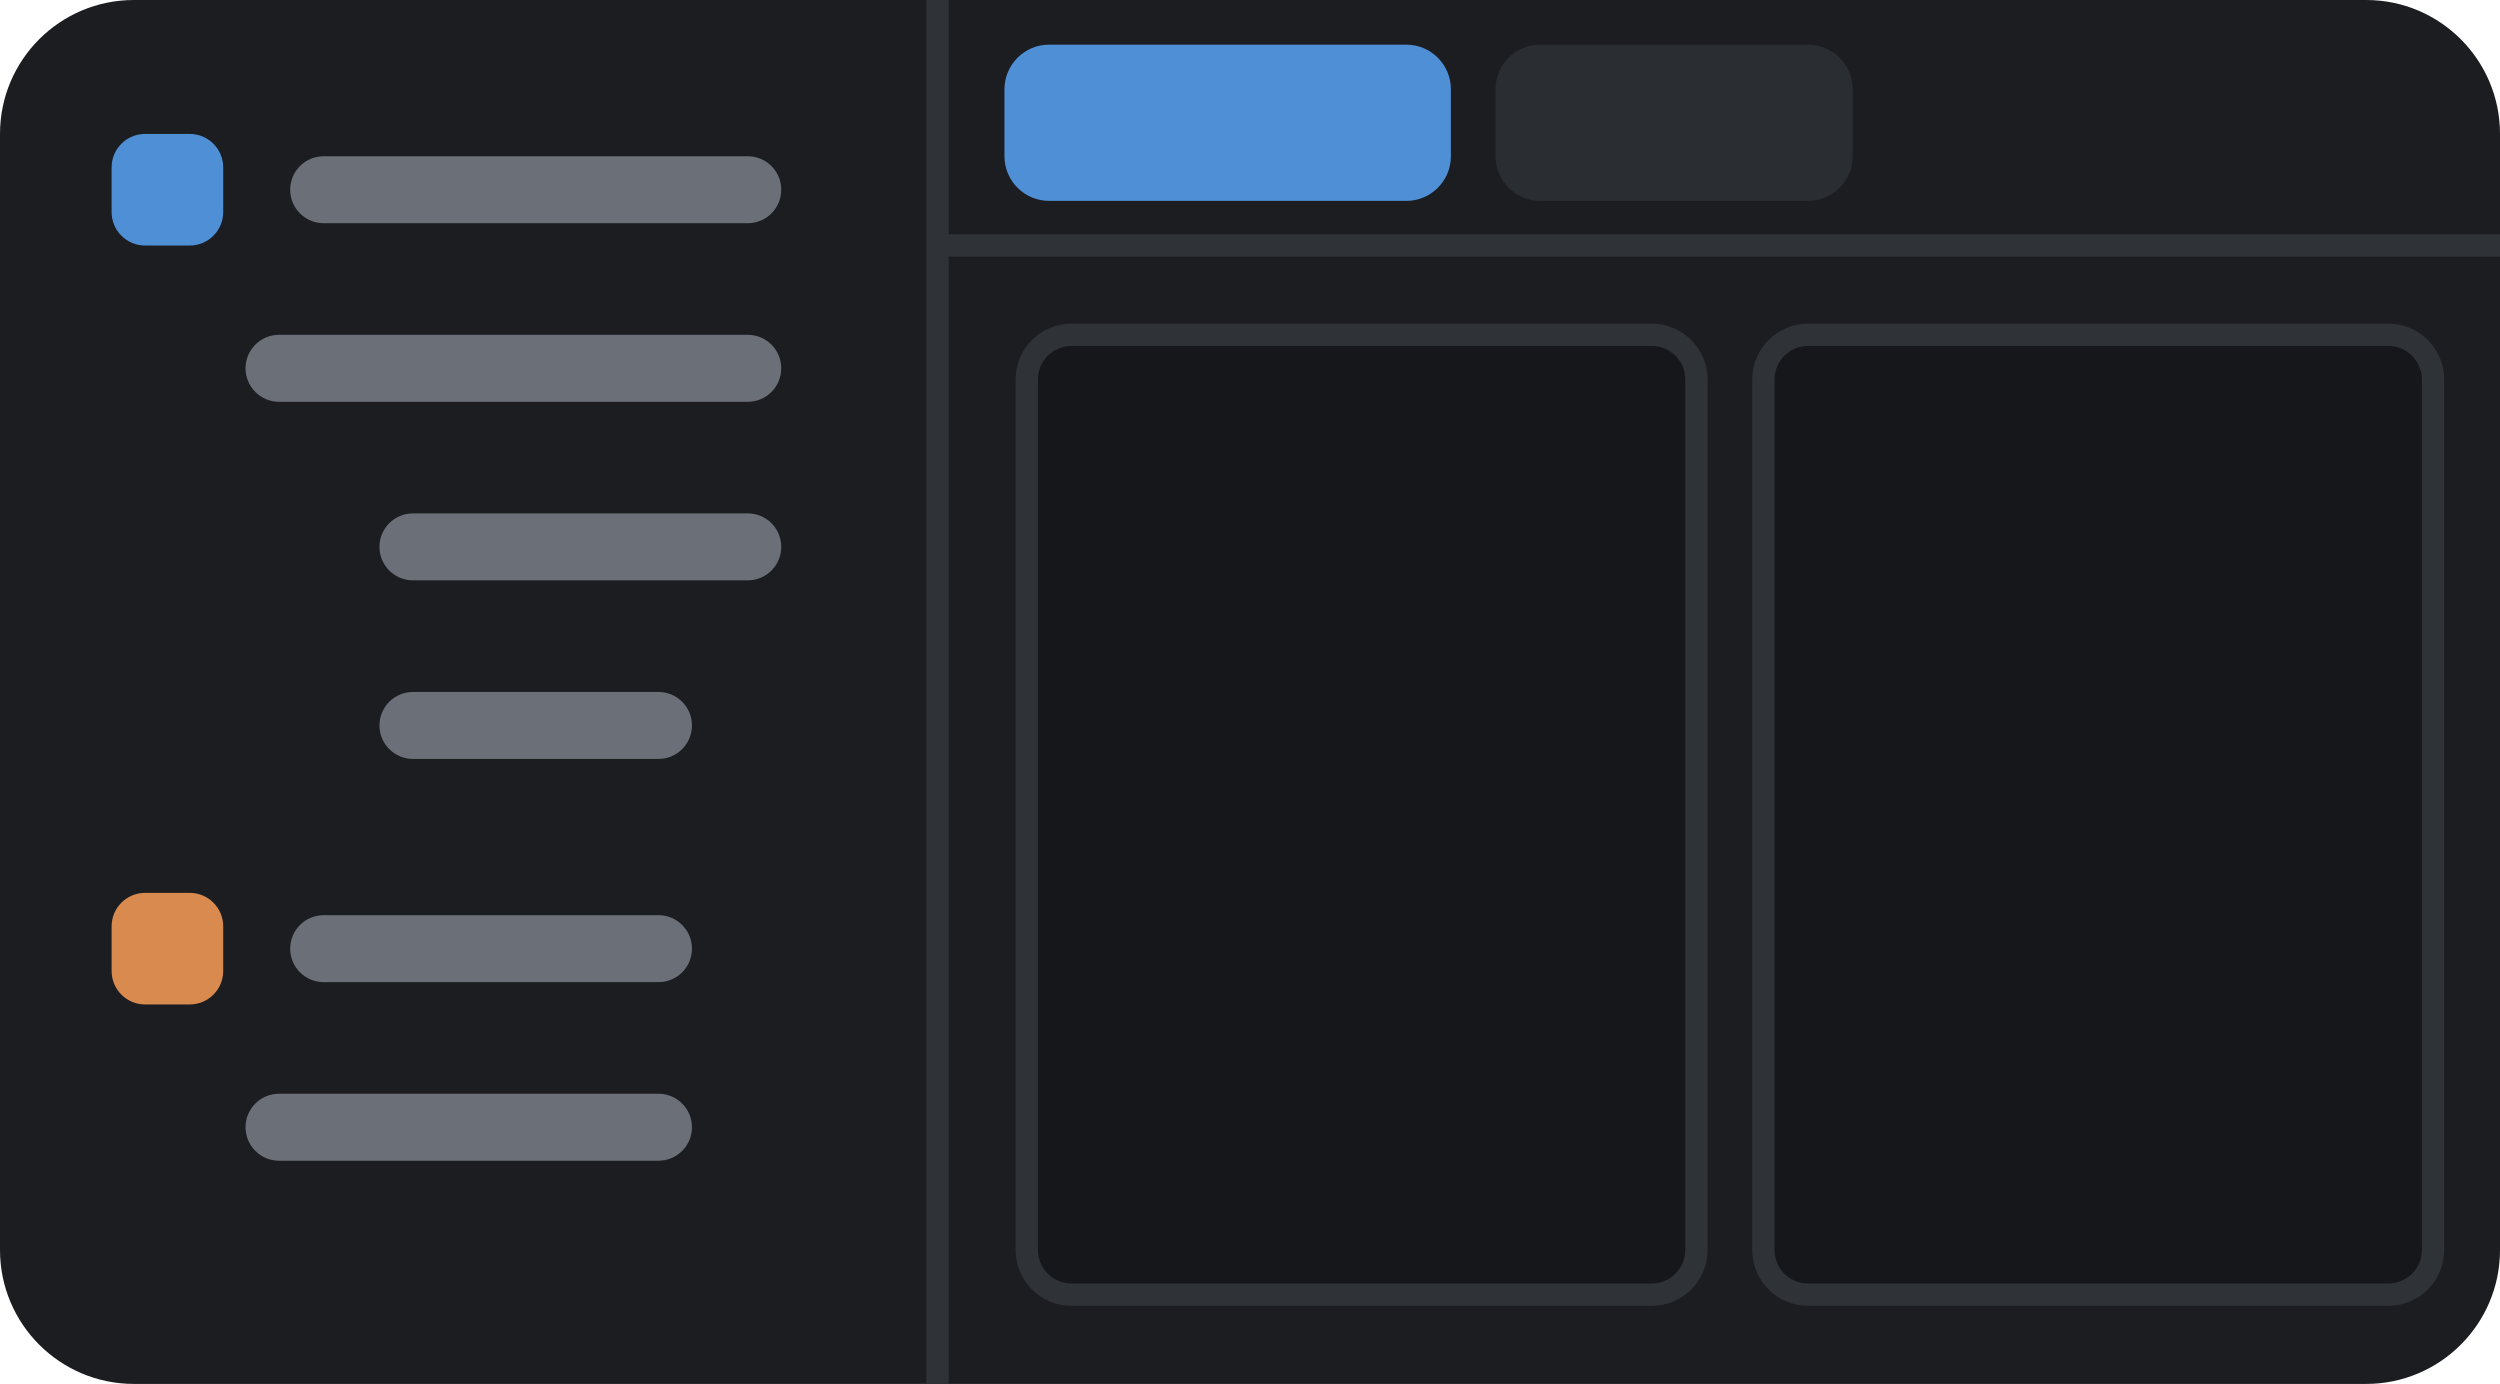
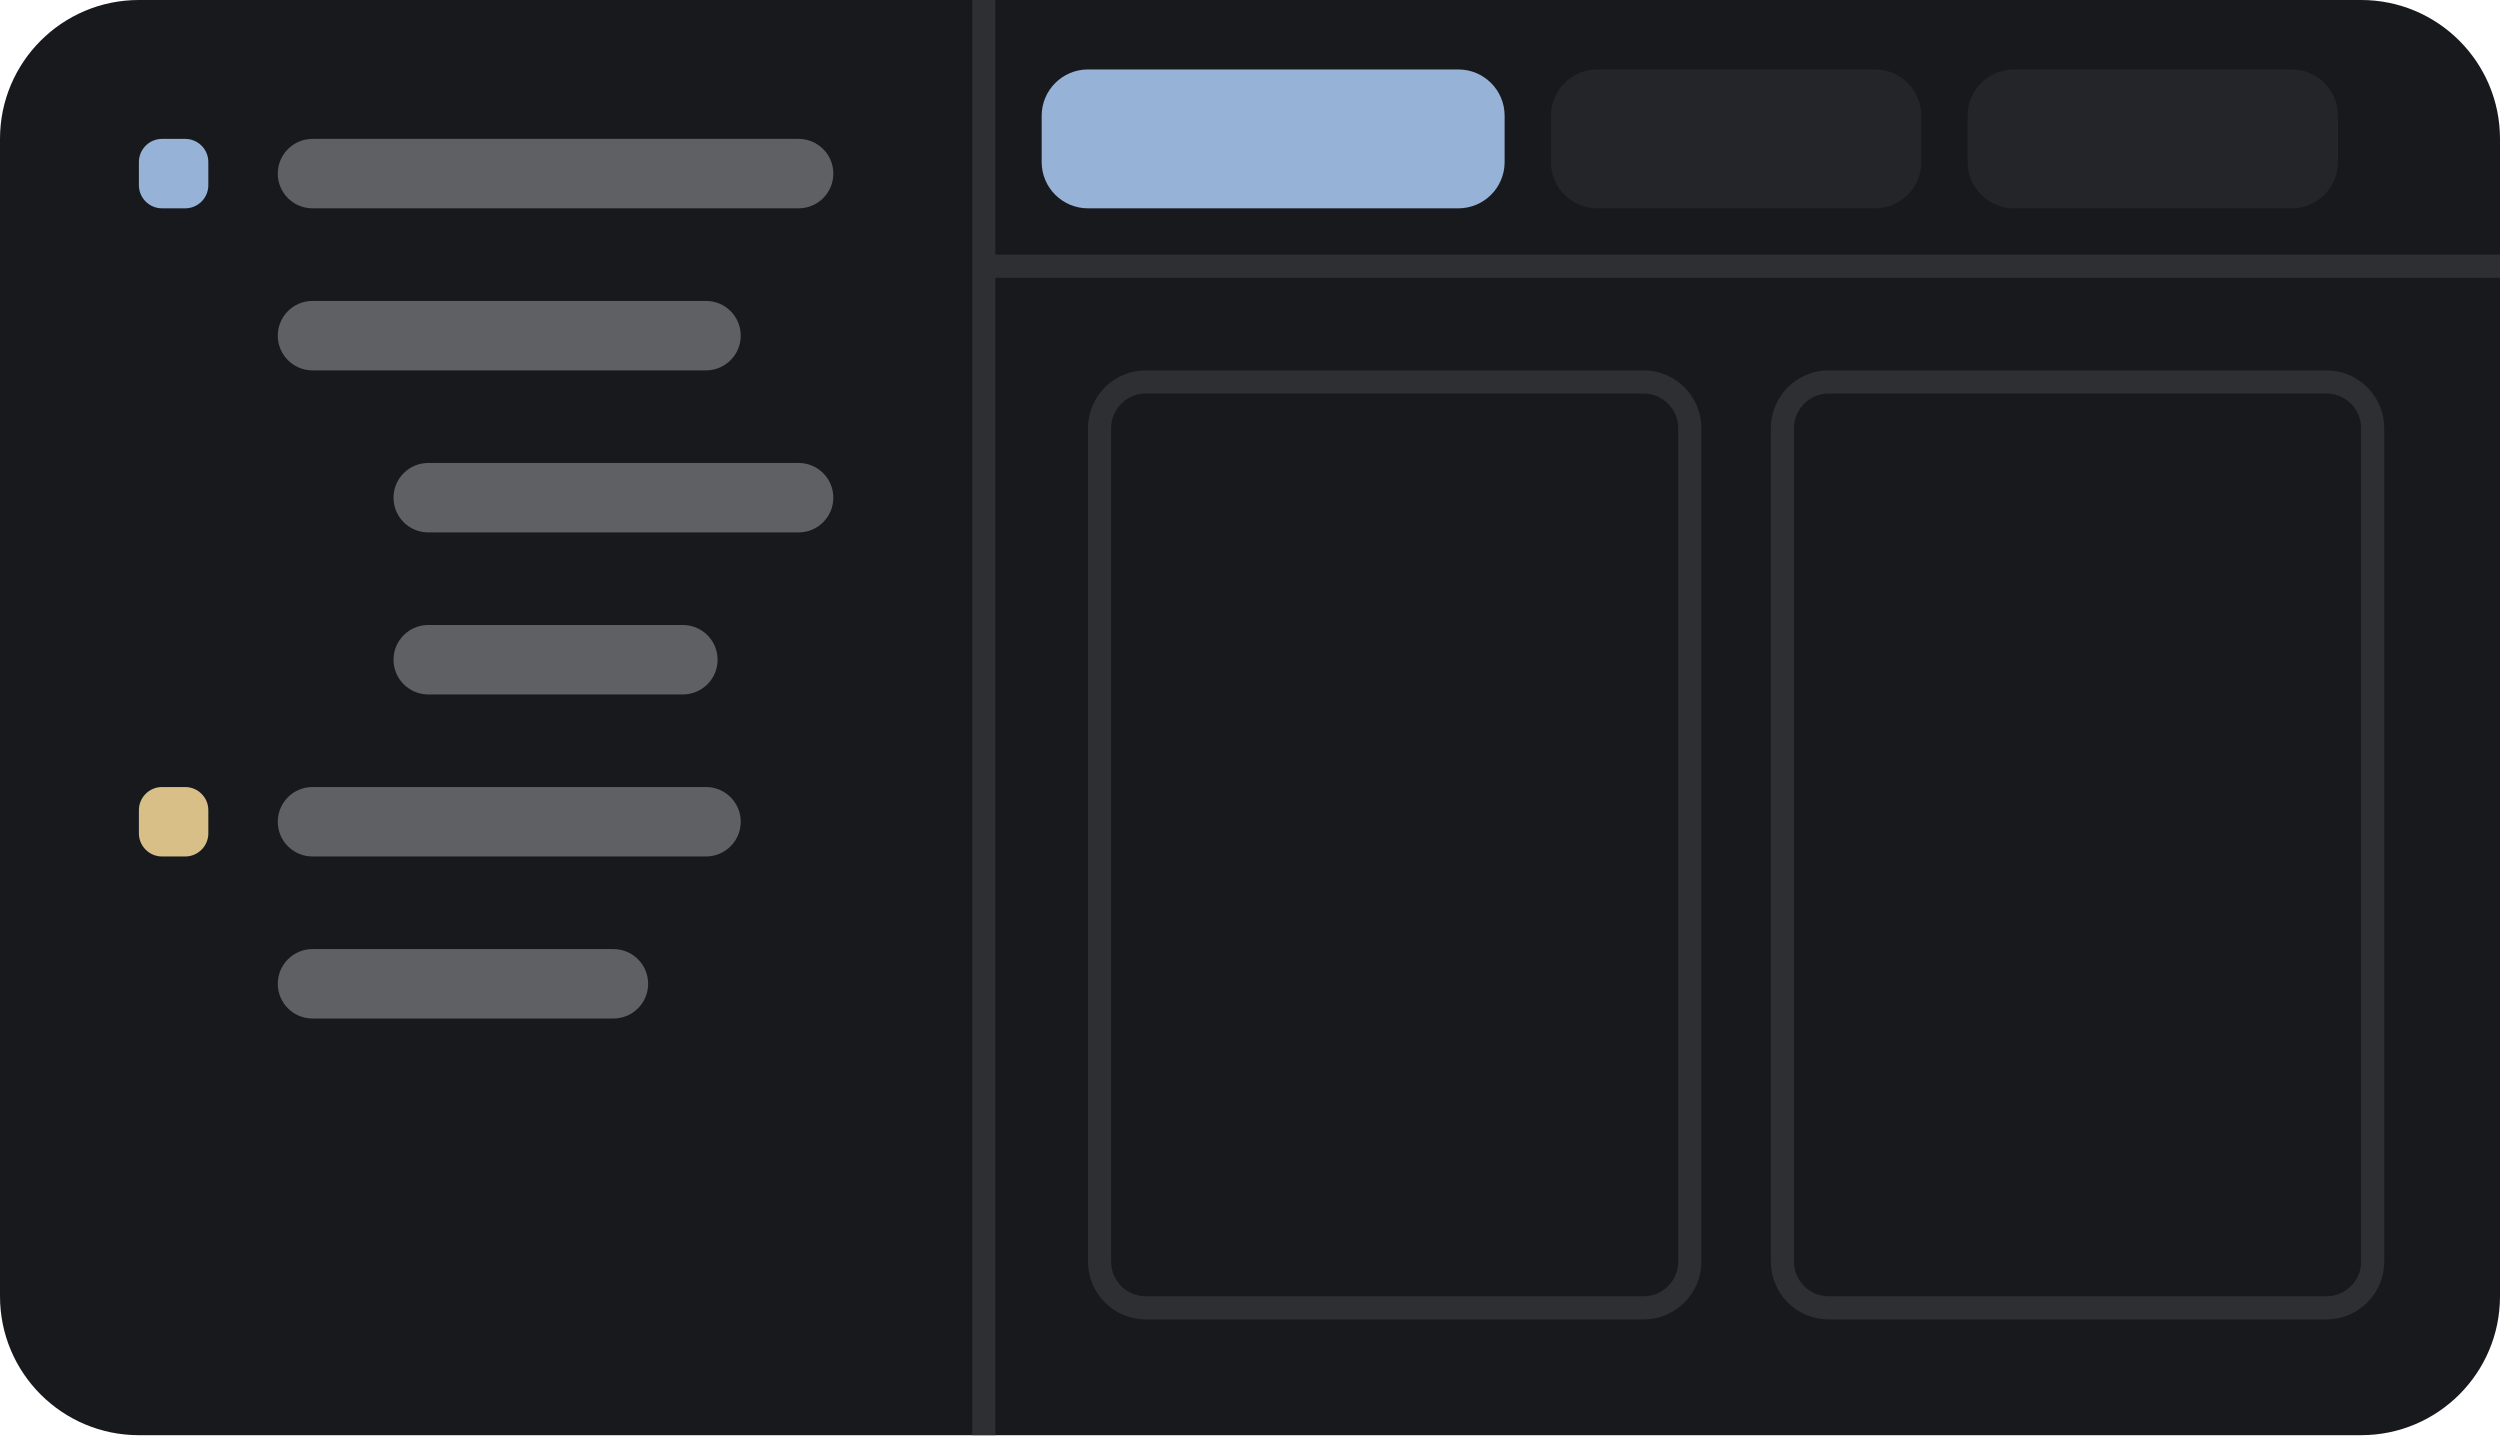
- <svg xmlns="http://www.w3.org/2000/svg" viewBox="0 0 112 62">
-   <rect width="112" height="62" rx="6" fill="#1b1d21" />
-   <path d="M42 0v62M42 11h70" stroke="#2f3237" />
-   <g fill="#6b7078">
-     <rect x="5" y="6" width="5" height="5" rx="1.5" fill="#4f8fd6" />
-     <rect x="13" y="7" width="22" height="3" rx="1.5" />
-     <rect x="11" y="15" width="24" height="3" rx="1.5" />
-     <rect x="17" y="23" width="18" height="3" rx="1.5" />
-     <rect x="17" y="31" width="14" height="3" rx="1.5" />
-     <rect x="5" y="40" width="5" height="5" rx="1.5" fill="#d98a4f" />
-     <rect x="13" y="41" width="18" height="3" rx="1.5" />
-     <rect x="11" y="49" width="20" height="3" rx="1.5" />
+ <svg xmlns="http://www.w3.org/2000/svg" viewBox="0 0 108 62">
+   <rect width="108" height="62" rx="6" fill="#17191d" />
+   <path d="M42.5 0v62M43 11.5h65" stroke="#2d2f32" />
+   <g fill="#5e6064">
+     <rect x="6" y="6" width="3" height="3" rx="1" fill="#96b2d7" />
+     <rect x="12" y="6" width="24" height="3" rx="1.5" />
+     <rect x="12" y="13" width="20" height="3" rx="1.5" />
+     <rect x="17" y="20" width="19" height="3" rx="1.5" />
+     <rect x="17" y="27" width="14" height="3" rx="1.5" />
+     <rect x="6" y="34" width="3" height="3" rx="1" fill="#d8be87" />
+     <rect x="12" y="34" width="20" height="3" rx="1.5" />
+     <rect x="12" y="41" width="16" height="3" rx="1.5" />
  </g>
-   <rect x="45" y="2" width="20" height="7" rx="2" fill="#4f8fd6" />
-   <rect x="67" y="2" width="16" height="7" rx="2" fill="#2a2d32" />
-   <rect x="46" y="15" width="30" height="43" rx="2" fill="#15171a" stroke="#2f3237" />
-   <rect x="79" y="15" width="30" height="43" rx="2" fill="#15171a" stroke="#2f3237" />
+   <rect x="45" y="3" width="20" height="6" rx="2" fill="#96b2d7" />
+   <rect x="67" y="3" width="16" height="6" rx="2" fill="#232529" />
+   <rect x="85" y="3" width="16" height="6" rx="2" fill="#232529" />
+   <rect x="47.5" y="16.5" width="25.5" height="40" rx="2" fill="#17191d" stroke="#2d2f32" />
+   <rect x="77" y="16.5" width="25.5" height="40" rx="2" fill="#17191d" stroke="#2d2f32" />
</svg>
